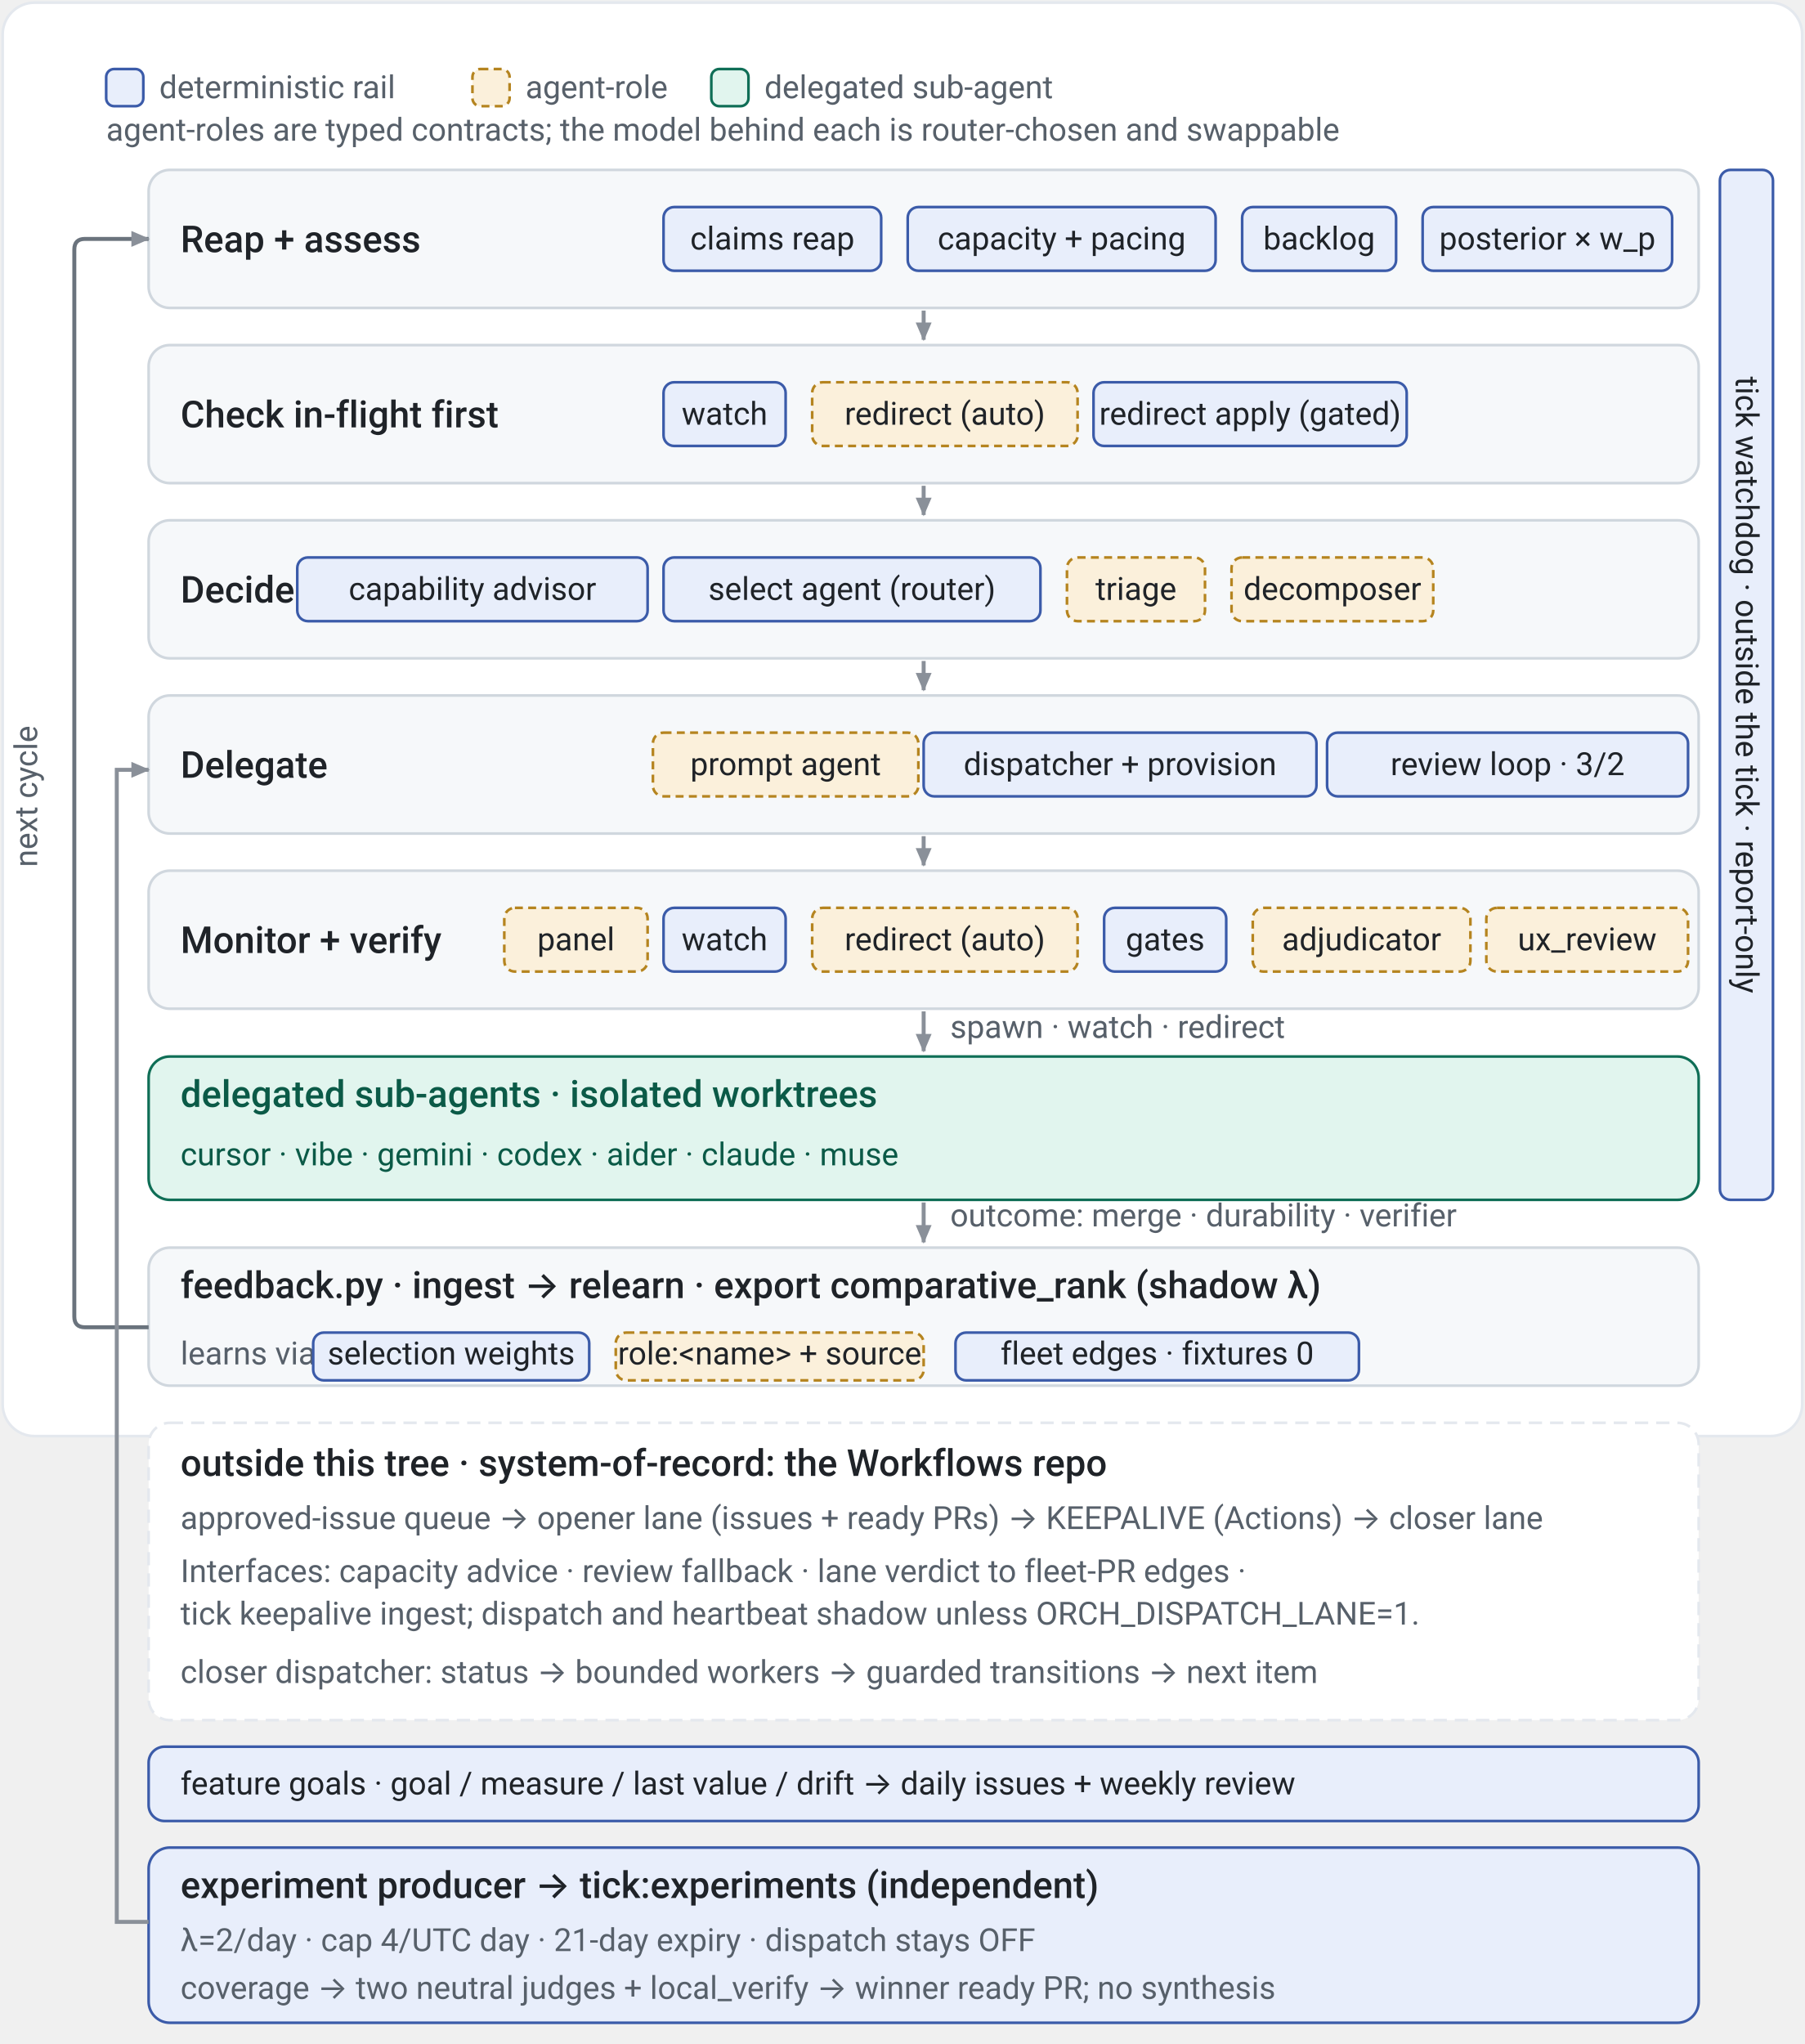
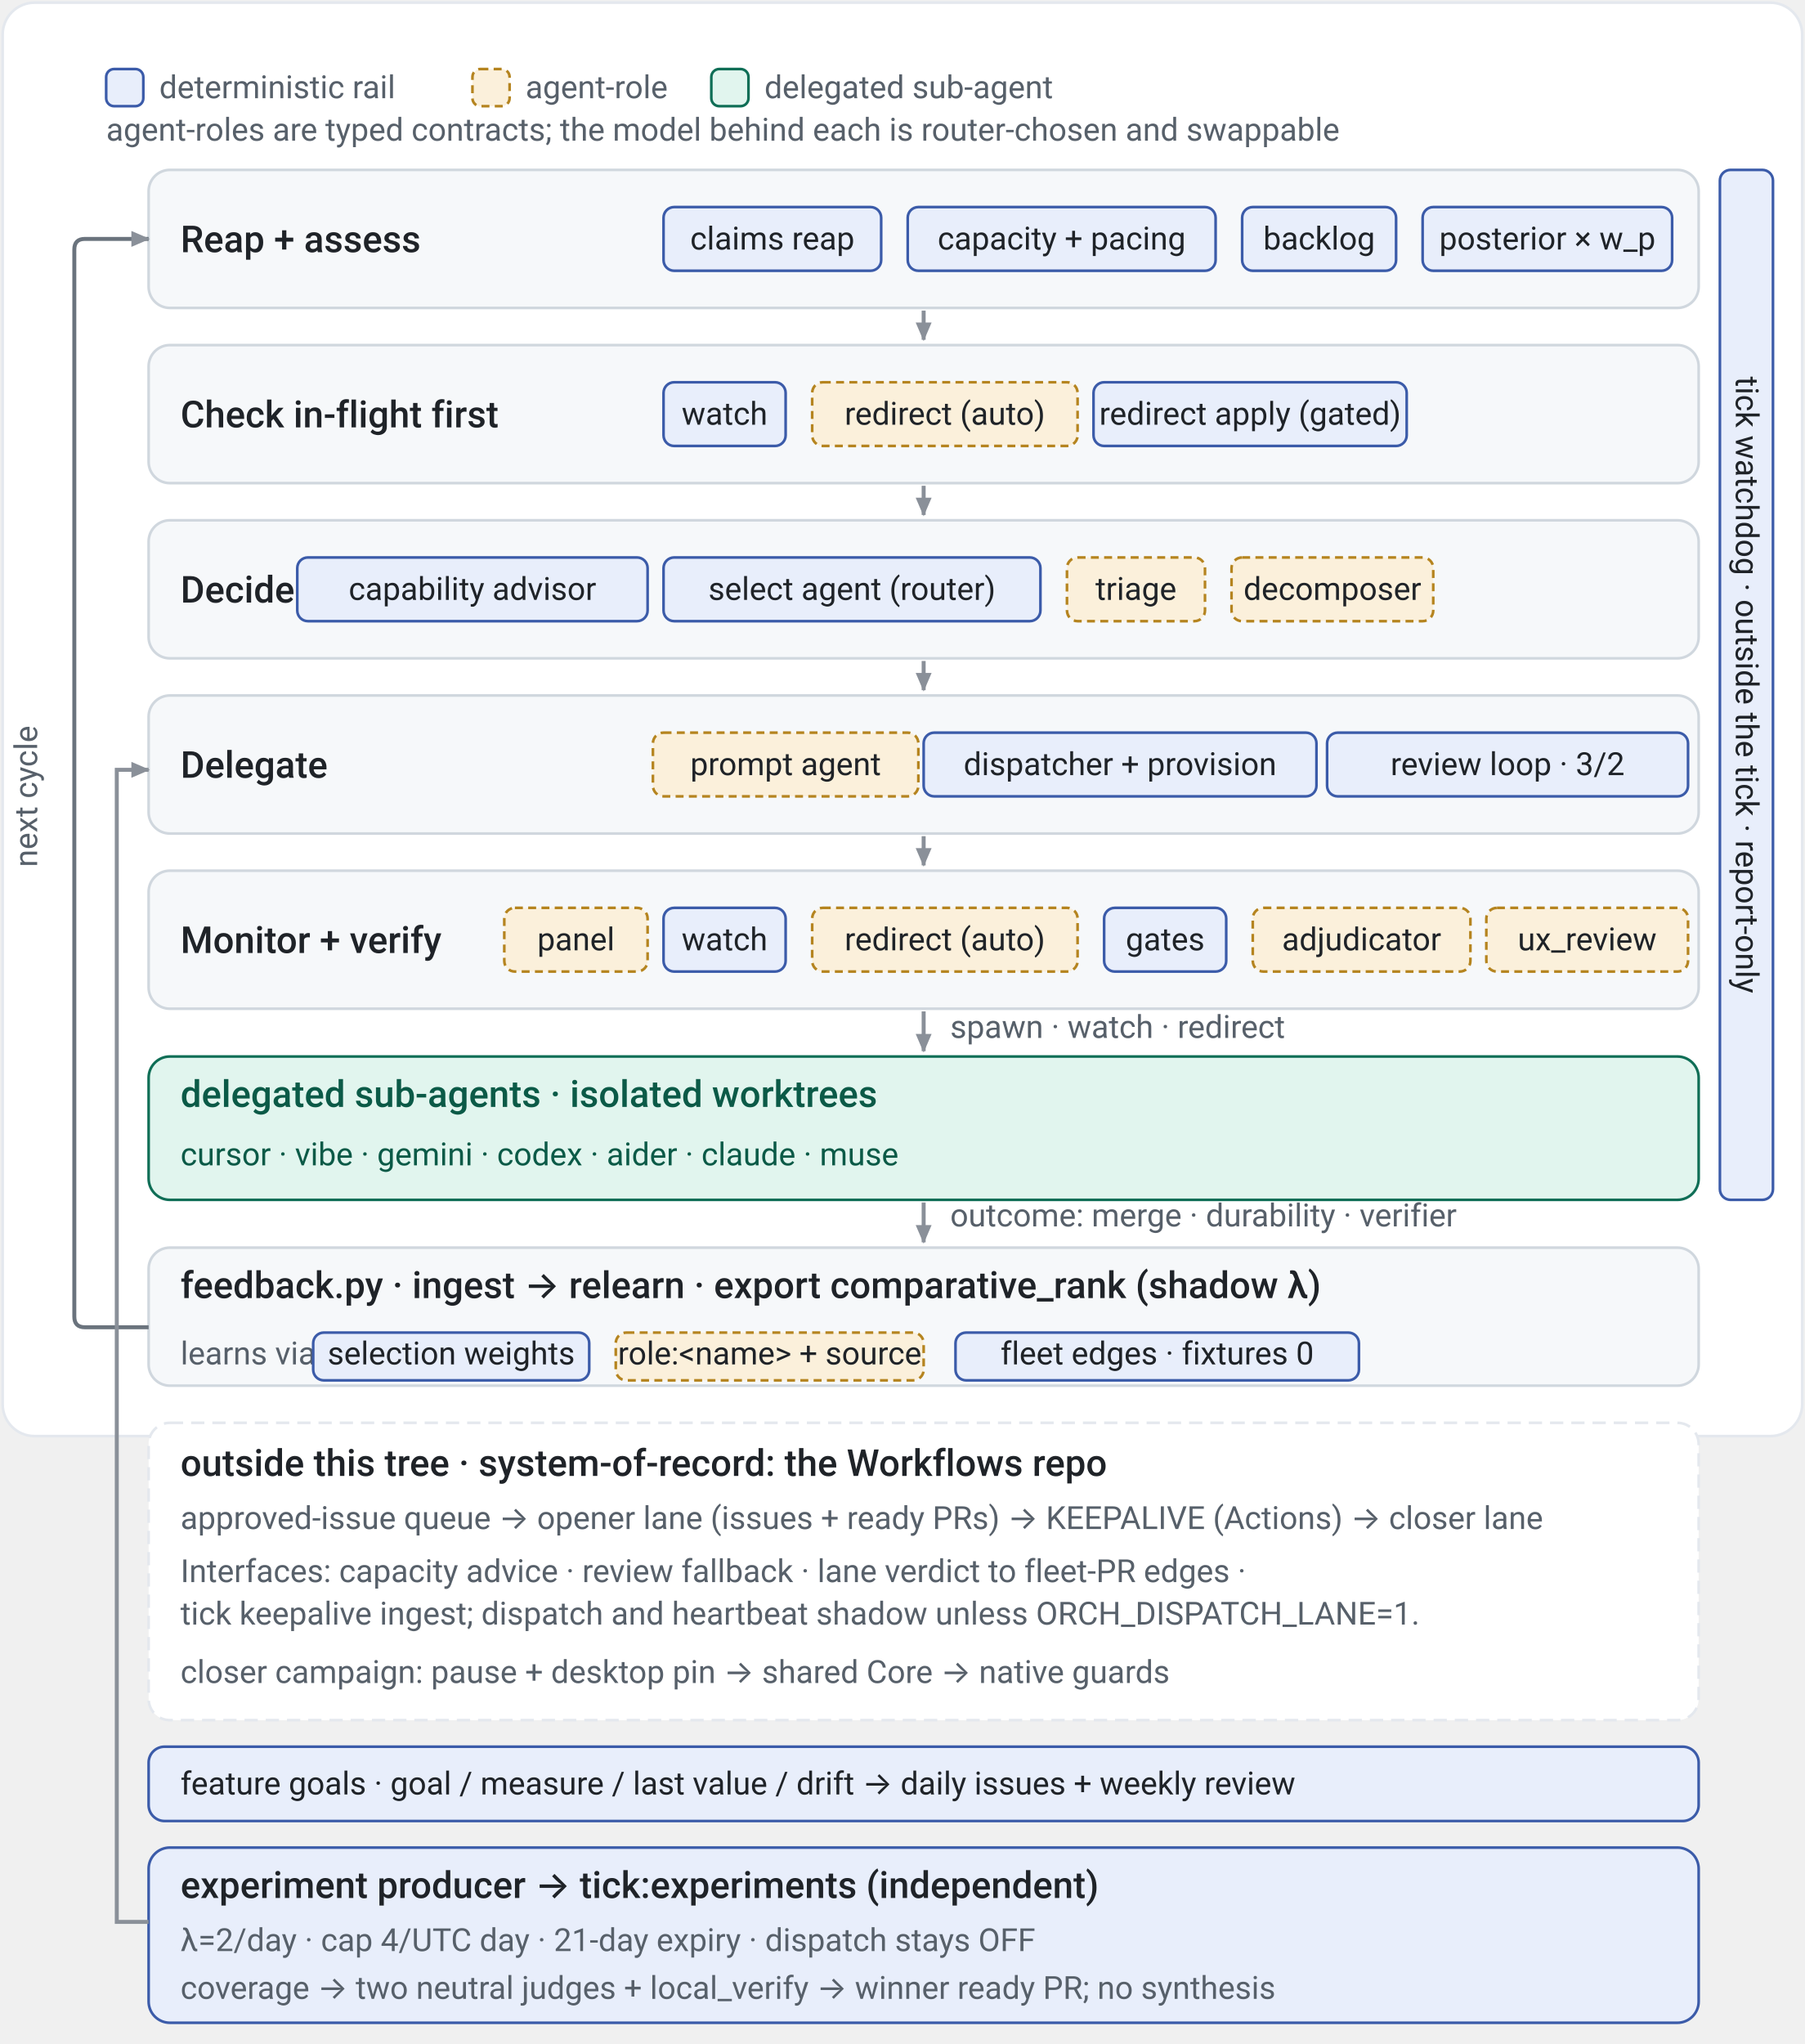
<svg xmlns="http://www.w3.org/2000/svg" width="680" viewBox="0 0 680 770" role="img">
  <style>
  .bg{fill:#ffffff;stroke:#e4e8ee;}
  .t,.th,.subhead{font:500 14px ui-sans-serif,system-ui,-apple-system,"Segoe UI",Roboto,sans-serif;fill:#1f2328;}
  .subhead{fill:#0b5a47;}
  .ts{font:400 12px ui-sans-serif,system-ui,-apple-system,"Segoe UI",Roboto,sans-serif;fill:#57606a;}
  .ct{font:400 12px ui-sans-serif,system-ui,-apple-system,"Segoe UI",Roboto,sans-serif;fill:#1f2328;}
  .ctsub{font:400 12px ui-sans-serif,system-ui,-apple-system,"Segoe UI",Roboto,sans-serif;fill:#0b5a47;}
  .stage{fill:#f6f8fa;stroke:#d0d7de;}
  .rail{fill:#e8eefb;stroke:#3b5ba9;}
  .role{fill:#fbf0db;stroke:#b5841f;stroke-dasharray:3 2;}
  .sub{fill:#e1f5ee;stroke:#0f6e56;}
  .arrow{stroke:#8a9099;stroke-width:1.5;fill:none;}
  .return{stroke:#6a737d;stroke-width:1.5;fill:none;}
</style>
  <defs>
    <marker id="ah" markerWidth="9" markerHeight="9" refX="6.5" refY="3" orient="auto" markerUnits="userSpaceOnUse">
      <path d="M0,0 L7,3 L0,6 Z" fill="#8a9099" />
    </marker>
  </defs>
  <rect class="bg" x="1" y="1" width="678" height="540" rx="12" />
  <rect class="rail" x="40" y="26" width="14" height="14" rx="3" />
  <text class="ts" x="60" y="37">deterministic rail</text>
  <rect class="role" x="178" y="26" width="14" height="14" rx="3" />
  <text class="ts" x="198" y="37">agent-role</text>
  <rect class="sub" x="268" y="26" width="14" height="14" rx="3" />
  <text class="ts" x="288" y="37">delegated sub-agent</text>
  <text class="ts" x="40" y="53">agent-roles are typed contracts; the model behind each is router-chosen and swappable</text>
  <rect class="stage" x="56" y="64" width="584" height="52" rx="8" />
  <text class="th" x="68" y="95">Reap + assess</text>
  <rect class="rail" x="250" y="78" width="82" height="24" rx="4" />
  <text class="ct" x="291" y="94" text-anchor="middle">claims reap</text>
  <rect class="rail" x="342" y="78" width="116" height="24" rx="4" />
  <text class="ct" x="400" y="94" text-anchor="middle">capacity + pacing</text>
  <rect class="rail" x="468" y="78" width="58" height="24" rx="4" />
  <text class="ct" x="497" y="94" text-anchor="middle">backlog</text>
  <rect class="rail" x="536" y="78" width="94" height="24" rx="4" />
  <text class="ct" x="583" y="94" text-anchor="middle">posterior × w_p</text>
  <rect class="stage" x="56" y="130" width="584" height="52" rx="8" />
  <text class="th" x="68" y="161">Check in-flight first</text>
  <rect class="rail" x="250" y="144" width="46" height="24" rx="4" />
  <text class="ct" x="273" y="160" text-anchor="middle">watch</text>
  <rect class="role" x="306" y="144" width="100" height="24" rx="4" />
  <text class="ct" x="356" y="160" text-anchor="middle">redirect (auto)</text>
  <rect class="rail" x="412" y="144" width="118" height="24" rx="4" />
  <text class="ct" x="471" y="160" text-anchor="middle">redirect apply (gated)</text>
  <rect class="stage" x="56" y="196" width="584" height="52" rx="8" />
  <text class="th" x="68" y="227">Decide</text>
  <rect class="rail" x="112" y="210" width="132" height="24" rx="4" />
  <text class="ct" x="178" y="226" text-anchor="middle">capability advisor</text>
  <rect class="rail" x="250" y="210" width="142" height="24" rx="4" />
  <text class="ct" x="321" y="226" text-anchor="middle">select agent (router)</text>
  <rect class="role" x="402" y="210" width="52" height="24" rx="4" />
  <text class="ct" x="428" y="226" text-anchor="middle">triage</text>
  <rect class="role" x="464" y="210" width="76" height="24" rx="4" />
  <text class="ct" x="502" y="226" text-anchor="middle">decomposer</text>
  <rect class="stage" x="56" y="262" width="584" height="52" rx="8" />
  <text class="th" x="68" y="293">Delegate</text>
  <rect class="role" x="246" y="276" width="100" height="24" rx="4" />
  <text class="ct" x="296" y="292" text-anchor="middle">prompt agent</text>
  <rect class="rail" x="348" y="276" width="148" height="24" rx="4" />
  <text class="ct" x="422" y="292" text-anchor="middle">dispatcher + provision</text>
  <rect class="rail" x="500" y="276" width="136" height="24" rx="4" />
  <text class="ct" x="568" y="292" text-anchor="middle">review loop · 3/2</text>
  <g />
  <rect class="stage" x="56" y="328" width="584" height="52" rx="8" />
  <text class="th" x="68" y="359">Monitor + verify</text>
  <rect class="rail" x="250" y="342" width="46" height="24" rx="4" />
  <text class="ct" x="273" y="358" text-anchor="middle">watch</text>
  <rect class="role" x="306" y="342" width="100" height="24" rx="4" />
  <text class="ct" x="356" y="358" text-anchor="middle">redirect (auto)</text>
  <rect class="rail" x="416" y="342" width="46" height="24" rx="4" />
  <text class="ct" x="439" y="358" text-anchor="middle">gates</text>
  <rect class="role" x="472" y="342" width="82" height="24" rx="4" />
  <text class="ct" x="513" y="358" text-anchor="middle">adjudicator</text>
  <rect class="role" x="560" y="342" width="76" height="24" rx="4" />
  <text class="ct" x="598" y="358" text-anchor="middle">ux_review</text>
  <g>
    <rect class="role" x="190" y="342" width="54" height="24" rx="4" />
    <text class="ct" x="217" y="358" text-anchor="middle">panel</text>
  </g>
  <line class="arrow" x1="348" y1="117" x2="348" y2="128" marker-end="url(#ah)" />
  <line class="arrow" x1="348" y1="183" x2="348" y2="194" marker-end="url(#ah)" />
  <line class="arrow" x1="348" y1="249" x2="348" y2="260" marker-end="url(#ah)" />
  <line class="arrow" x1="348" y1="315" x2="348" y2="326" marker-end="url(#ah)" />
  <line class="arrow" x1="348" y1="381" x2="348" y2="396" marker-end="url(#ah)" />
  <text class="ts" x="358" y="391">spawn · watch · redirect</text>
  <rect class="sub" x="56" y="398" width="584" height="54" rx="8" />
  <text class="subhead" x="68" y="417">delegated sub-agents · isolated worktrees</text>
  <text class="ctsub" x="68" y="439">cursor · vibe · gemini · codex · aider · claude · muse</text>
  <line class="arrow" x1="348" y1="453" x2="348" y2="468" marker-end="url(#ah)" />
  <text class="ts" x="358" y="462">outcome: merge · durability · verifier</text>
  <g id="comparative-routing-shadow">
</g>
  <rect class="stage" x="56" y="470" width="584" height="52" rx="8" />
  <text class="th" x="68" y="489">feedback.py · ingest → relearn · export comparative_rank (shadow λ)</text>
  <text class="ts" x="68" y="514">learns via outcomes:</text>
  <rect class="rail" x="118" y="502" width="104" height="18" rx="4" />
  <text class="ct" x="170" y="514" text-anchor="middle">selection weights</text>
  <rect class="role" x="232" y="502" width="116" height="18" rx="4" />
  <text class="ct" x="290" y="514" text-anchor="middle">role:&lt;name&gt; + source</text>
  <rect class="rail" x="360" y="502" width="152" height="18" rx="4" />
  <text class="ct" x="436" y="514" text-anchor="middle">fleet edges · fixtures 0</text>
  <path class="return" d="M56,500 L32,500 Q28,500 28,496 L28,94 Q28,90 32,90 L56,90" marker-end="url(#ah)" />
  <text class="ts" x="14" y="300" text-anchor="middle" transform="rotate(-90 14 300)">next cycle</text>
  <rect class="rail" x="648" y="64" width="20" height="388" rx="4" />
  <text class="ct" x="654" y="258" text-anchor="middle" transform="rotate(90 654 258)">tick watchdog · outside the tick · report-only</text>
  <rect class="bg" x="56" y="536" width="584" height="112" rx="8" stroke-dasharray="5 3" />
  <text class="th" x="68" y="556">outside this tree · system-of-record: the Workflows repo</text>
  <text class="ts" x="68" y="576">approved-issue queue → opener lane (issues + ready PRs) → KEEPALIVE (Actions) → closer lane</text>
  <text class="ts" x="68" y="596">Interfaces: capacity advice · review fallback · lane verdict to fleet-PR edges ·</text>
  <text class="ts" x="68" y="612">tick keepalive ingest; dispatch and heartbeat shadow unless ORCH_DISPATCH_LANE=1.</text>
-   <text class="ts" x="68" y="634">closer dispatcher: status → bounded workers → guarded transitions → next item</text>
+   <text class="ts" x="68" y="634">closer campaign: pause + desktop pin → shared Core → native guards</text>
  <g id="feature-goals-feedback">
    <rect class="rail" x="56" y="658" width="584" height="28" rx="6" />
    <text class="ct" x="68" y="676">feature goals · goal / measure / last value / drift → daily issues + weekly review</text>
  </g>
  <rect class="rail" x="56" y="696" width="584" height="66" rx="8" />
  <text class="th" x="68" y="715">experiment producer → tick:experiments (independent)</text>
  <text class="ts" x="68" y="735">λ=2/day · cap 4/UTC day · 21-day expiry · dispatch stays OFF</text>
  <text class="ts" x="68" y="753">coverage → two neutral judges + local_verify → winner ready PR; no synthesis</text>
  <path class="arrow" d="M56,724 L44,724 L44,290 L56,290" marker-end="url(#ah)" />
</svg>
